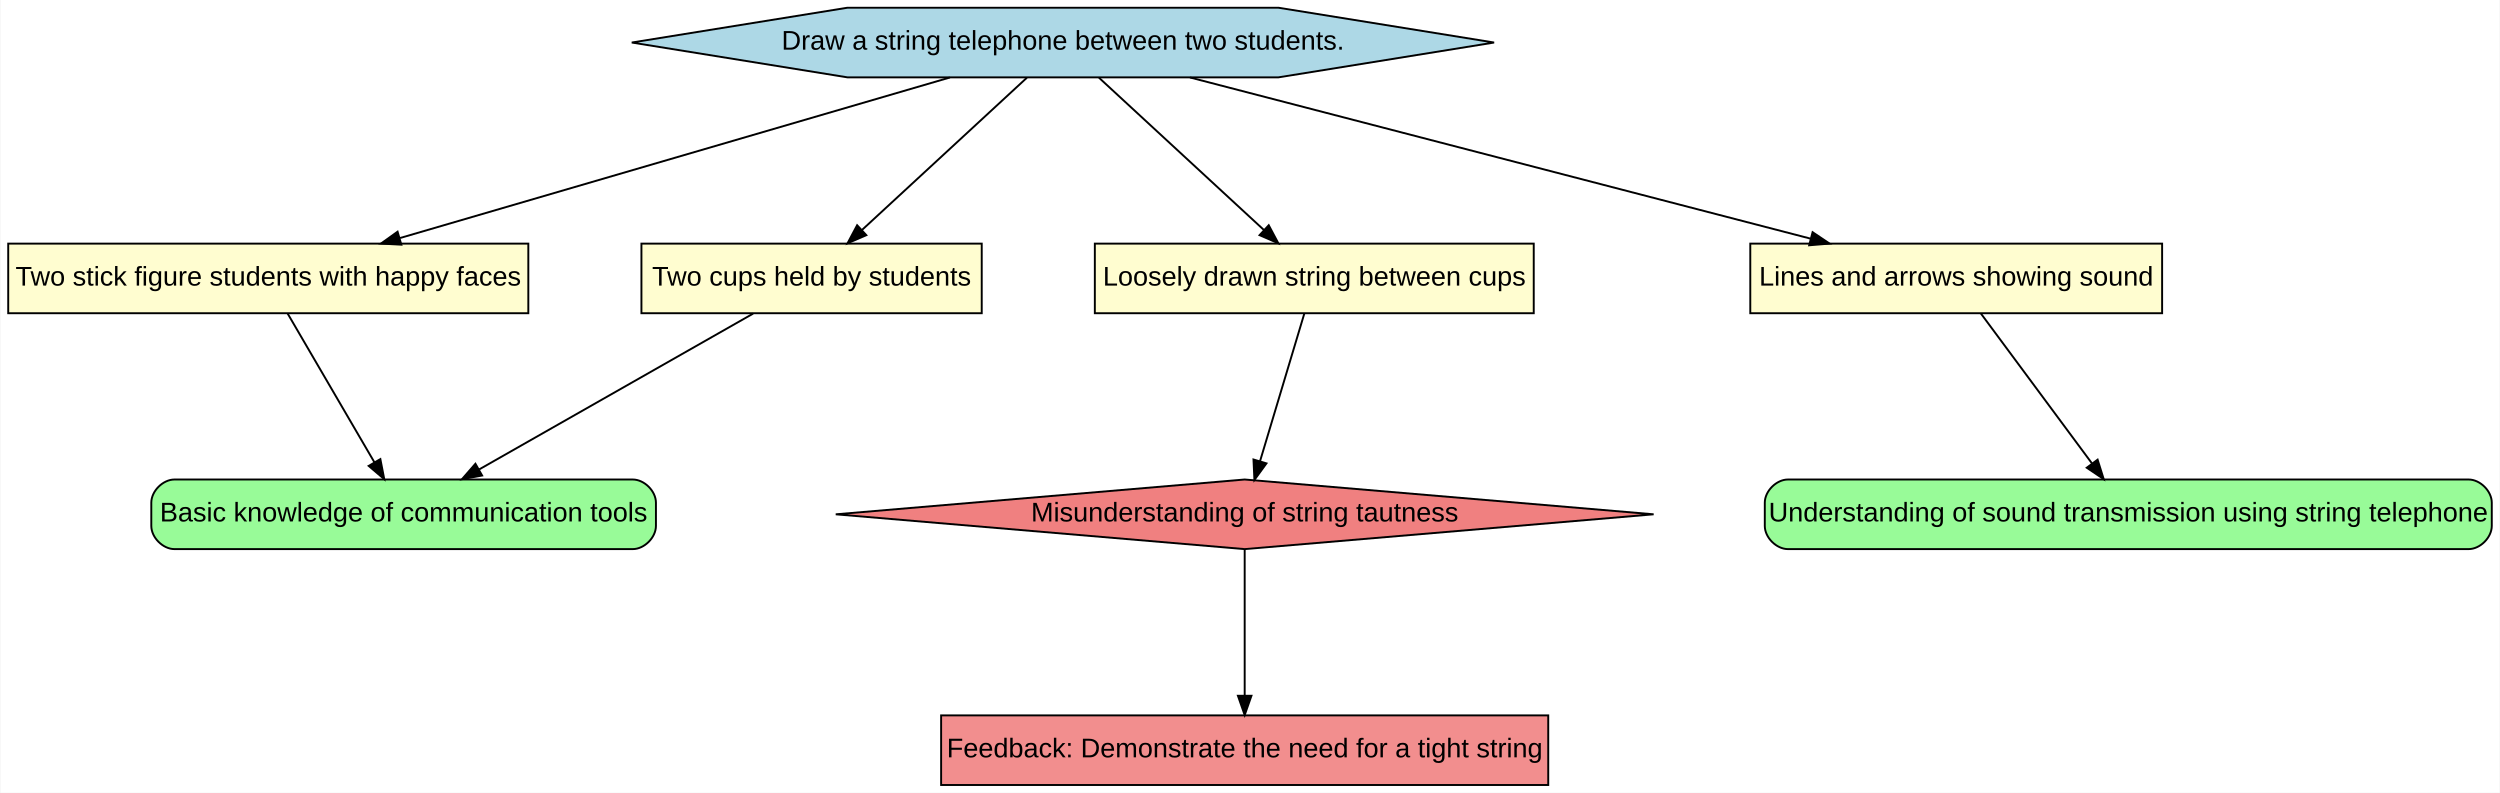
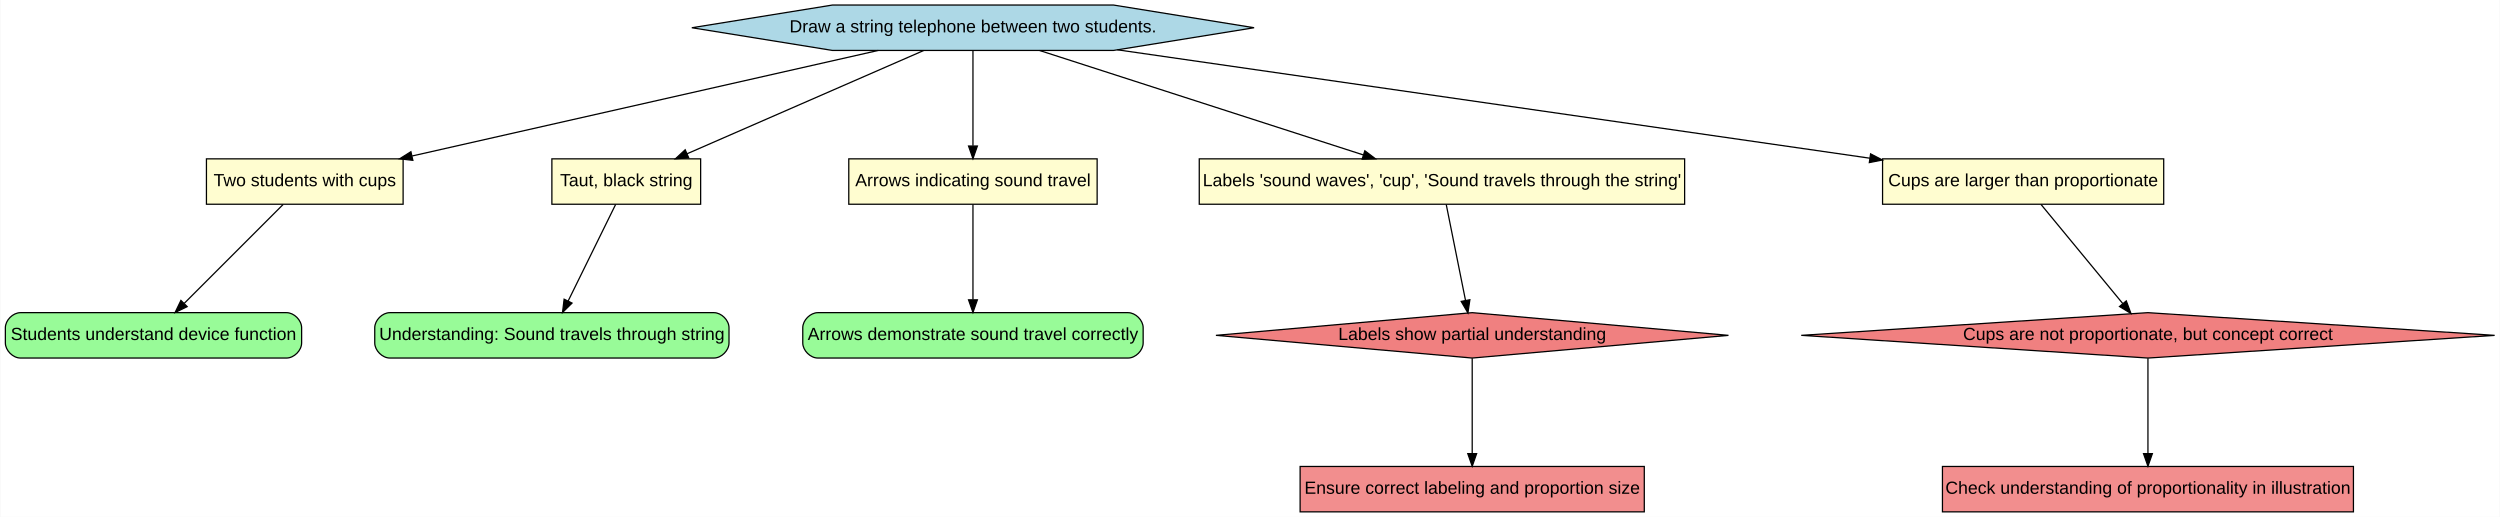
- <svg xmlns="http://www.w3.org/2000/svg" width="1293pt" height="410pt" viewBox="0.00 0.00 1292.50 410.00">
+ <svg xmlns="http://www.w3.org/2000/svg" width="1983pt" height="410pt" viewBox="0.00 0.00 1982.50 410.00">
  <g id="graph0" class="graph" transform="scale(1 1) rotate(0) translate(4 406)">
-     <polygon fill="white" stroke="transparent" points="-4,4 -4,-406 1288.5,-406 1288.5,4 -4,4" />
+     <polygon fill="white" stroke="transparent" points="-4,4 -4,-406 1978.5,-406 1978.5,4 -4,4" />
    <g id="node1" class="node">
-       <polygon fill="lightblue" stroke="black" points="768.5,-384 657,-402 434,-402 322.5,-384 434,-366 657,-366 768.5,-384" />
-       <text text-anchor="middle" x="545.5" y="-380.3" font-family="Arial" font-size="14.00">Draw a string telephone between two students.</text>
+       <polygon fill="lightblue" stroke="black" points="990.5,-384 879,-402 656,-402 544.5,-384 656,-366 879,-366 990.5,-384" />
+       <text text-anchor="middle" x="767.5" y="-380.3" font-family="Arial" font-size="14.00">Draw a string telephone between two students.</text>
    </g>
    <g id="node2" class="node">
-       <polygon fill="#fffdd0" stroke="black" points="269,-280 0,-280 0,-244 269,-244 269,-280" />
-       <text text-anchor="middle" x="134.5" y="-258.3" font-family="Arial" font-size="14.00">Two stick figure students with happy faces</text>
+       <polygon fill="#fffdd0" stroke="black" points="315.5,-280 159.5,-280 159.5,-244 315.5,-244 315.5,-280" />
+       <text text-anchor="middle" x="237.5" y="-258.3" font-family="Arial" font-size="14.00">Two students with cups</text>
    </g>
    <g id="edge1" class="edge">
-       <path fill="none" stroke="black" d="M487.05,-365.93C412.03,-344.03 282.09,-306.09 202.66,-282.9" />
-       <polygon fill="black" stroke="black" points="203.33,-279.45 192.75,-280.01 201.37,-286.17 203.33,-279.45" />
+       <path fill="none" stroke="black" d="M692.41,-366C594.85,-343.91 424.96,-305.44 322.69,-282.29" />
+       <polygon fill="black" stroke="black" points="323.23,-278.82 312.7,-280.03 321.68,-285.65 323.23,-278.82" />
    </g>
    <g id="node3" class="node">
-       <polygon fill="#fffdd0" stroke="black" points="503.5,-280 327.5,-280 327.5,-244 503.5,-244 503.5,-280" />
-       <text text-anchor="middle" x="415.5" y="-258.3" font-family="Arial" font-size="14.00">Two cups held by students</text>
+       <polygon fill="#fffdd0" stroke="black" points="551.5,-280 433.5,-280 433.5,-244 551.5,-244 551.5,-280" />
+       <text text-anchor="middle" x="492.5" y="-258.3" font-family="Arial" font-size="14.00">Taut, black string</text>
    </g>
    <g id="edge2" class="edge">
-       <path fill="none" stroke="black" d="M526.87,-365.81C504.48,-345.13 466.76,-310.31 441.5,-287" />
-       <polygon fill="black" stroke="black" points="443.81,-284.37 434.09,-280.16 439.06,-289.51 443.81,-284.37" />
+       <path fill="none" stroke="black" d="M728.39,-365.93C679.01,-344.39 594.08,-307.32 540.73,-284.04" />
+       <polygon fill="black" stroke="black" points="542.04,-280.79 531.47,-280.01 539.24,-287.21 542.04,-280.79" />
    </g>
    <g id="node4" class="node">
-       <polygon fill="#fffdd0" stroke="black" points="789,-280 562,-280 562,-244 789,-244 789,-280" />
-       <text text-anchor="middle" x="675.5" y="-258.3" font-family="Arial" font-size="14.00">Loosely drawn string between cups</text>
+       <polygon fill="#fffdd0" stroke="black" points="866,-280 669,-280 669,-244 866,-244 866,-280" />
+       <text text-anchor="middle" x="767.5" y="-258.3" font-family="Arial" font-size="14.00">Arrows indicating sound travel</text>
    </g>
    <g id="edge3" class="edge">
-       <path fill="none" stroke="black" d="M564.13,-365.81C586.52,-345.13 624.24,-310.31 649.5,-287" />
-       <polygon fill="black" stroke="black" points="651.94,-289.51 656.91,-280.16 647.19,-284.37 651.94,-289.51" />
+       <path fill="none" stroke="black" d="M767.5,-365.81C767.5,-346.11 767.5,-313.58 767.5,-290.39" />
+       <polygon fill="black" stroke="black" points="771,-290.16 767.5,-280.16 764,-290.16 771,-290.16" />
    </g>
    <g id="node5" class="node">
-       <polygon fill="#fffdd0" stroke="black" points="1114,-280 901,-280 901,-244 1114,-244 1114,-280" />
-       <text text-anchor="middle" x="1007.5" y="-258.3" font-family="Arial" font-size="14.00">Lines and arrows showing sound</text>
+       <polygon fill="#fffdd0" stroke="black" points="1332,-280 947,-280 947,-244 1332,-244 1332,-280" />
+       <text text-anchor="middle" x="1139.5" y="-258.3" font-family="Arial" font-size="14.00">Labels 'sound waves', 'cup', 'Sound travels through the string'</text>
    </g>
    <g id="edge4" class="edge">
-       <path fill="none" stroke="black" d="M611.2,-365.93C695.96,-343.92 843.08,-305.71 932.25,-282.55" />
-       <polygon fill="black" stroke="black" points="933.22,-285.91 942.02,-280.01 931.46,-279.14 933.22,-285.91" />
+       <path fill="none" stroke="black" d="M820.4,-365.93C888.03,-344.12 1005,-306.4 1076.9,-283.18" />
+       <polygon fill="black" stroke="black" points="1078.34,-286.39 1086.8,-280.01 1076.21,-279.73 1078.34,-286.39" />
    </g>
    <g id="node6" class="node">
-       <path fill="palegreen" stroke="black" d="M323,-158C323,-158 86,-158 86,-158 80,-158 74,-152 74,-146 74,-146 74,-134 74,-134 74,-128 80,-122 86,-122 86,-122 323,-122 323,-122 329,-122 335,-128 335,-134 335,-134 335,-146 335,-146 335,-152 329,-158 323,-158" />
-       <text text-anchor="middle" x="204.5" y="-136.3" font-family="Arial" font-size="14.00">Basic knowledge of communication tools</text>
+       <polygon fill="#fffdd0" stroke="black" points="1712,-280 1489,-280 1489,-244 1712,-244 1712,-280" />
+       <text text-anchor="middle" x="1600.5" y="-258.3" font-family="Arial" font-size="14.00">Cups are larger than proportionate</text>
    </g>
    <g id="edge5" class="edge">
-       <path fill="none" stroke="black" d="M144.53,-243.81C156.28,-223.67 175.86,-190.1 189.43,-166.83" />
-       <polygon fill="black" stroke="black" points="192.47,-168.56 194.49,-158.16 186.43,-165.03 192.47,-168.56" />
+       <path fill="none" stroke="black" d="M882.01,-366.5C1038.7,-343.93 1318.8,-303.59 1479,-280.5" />
+       <polygon fill="black" stroke="black" points="1479.5,-283.96 1488.9,-279.07 1478.5,-277.04 1479.5,-283.96" />
+     </g>
+     <g id="node7" class="node">
+       <path fill="palegreen" stroke="black" d="M223,-158C223,-158 12,-158 12,-158 6,-158 0,-152 0,-146 0,-146 0,-134 0,-134 0,-128 6,-122 12,-122 12,-122 223,-122 223,-122 229,-122 235,-128 235,-134 235,-134 235,-146 235,-146 235,-152 229,-158 223,-158" />
+       <text text-anchor="middle" x="117.5" y="-136.3" font-family="Arial" font-size="14.00">Students understand device function</text>
    </g>
    <g id="edge6" class="edge">
-       <path fill="none" stroke="black" d="M385.27,-243.81C347.98,-222.6 284.51,-186.5 243.56,-163.21" />
-       <polygon fill="black" stroke="black" points="245.1,-160.06 234.68,-158.16 241.64,-166.15 245.1,-160.06" />
+       <path fill="none" stroke="black" d="M220.31,-243.81C199.72,-223.22 165.11,-188.61 141.8,-165.3" />
+       <polygon fill="black" stroke="black" points="144.21,-162.76 134.66,-158.16 139.26,-167.71 144.21,-162.76" />
    </g>
-     <g id="node7" class="node">
-       <polygon fill="lightcoral" stroke="black" points="639.5,-158 428,-140 639.5,-122 851,-140 639.5,-158" />
-       <text text-anchor="middle" x="639.5" y="-136.3" font-family="Arial" font-size="14.00">Misunderstanding of string tautness</text>
+     <g id="node8" class="node">
+       <path fill="palegreen" stroke="black" d="M562,-158C562,-158 305,-158 305,-158 299,-158 293,-152 293,-146 293,-146 293,-134 293,-134 293,-128 299,-122 305,-122 305,-122 562,-122 562,-122 568,-122 574,-128 574,-134 574,-134 574,-146 574,-146 574,-152 568,-158 562,-158" />
+       <text text-anchor="middle" x="433.5" y="-136.3" font-family="Arial" font-size="14.00">Understanding: Sound travels through string</text>
    </g>
    <g id="edge7" class="edge">
-       <path fill="none" stroke="black" d="M670.34,-243.81C664.35,-223.82 654.39,-190.62 647.41,-167.37" />
-       <polygon fill="black" stroke="black" points="650.76,-166.34 644.53,-157.77 644.05,-168.35 650.76,-166.34" />
+       <path fill="none" stroke="black" d="M484.05,-243.81C474.19,-223.76 457.79,-190.4 446.35,-167.14" />
+       <polygon fill="black" stroke="black" points="449.49,-165.59 441.94,-158.16 443.21,-168.68 449.49,-165.59" />
    </g>
-     <g id="node8" class="node">
-       <path fill="palegreen" stroke="black" d="M1272.5,-158C1272.5,-158 920.5,-158 920.5,-158 914.5,-158 908.5,-152 908.5,-146 908.5,-146 908.5,-134 908.5,-134 908.5,-128 914.5,-122 920.5,-122 920.5,-122 1272.5,-122 1272.5,-122 1278.5,-122 1284.5,-128 1284.5,-134 1284.5,-134 1284.5,-146 1284.5,-146 1284.5,-152 1278.5,-158 1272.5,-158" />
-       <text text-anchor="middle" x="1096.5" y="-136.3" font-family="Arial" font-size="14.00">Understanding of sound transmission using string telephone</text>
+     <g id="node9" class="node">
+       <path fill="palegreen" stroke="black" d="M890.5,-158C890.5,-158 644.5,-158 644.5,-158 638.5,-158 632.5,-152 632.5,-146 632.5,-146 632.5,-134 632.5,-134 632.5,-128 638.5,-122 644.5,-122 644.5,-122 890.5,-122 890.5,-122 896.5,-122 902.5,-128 902.5,-134 902.5,-134 902.5,-146 902.5,-146 902.5,-152 896.5,-158 890.5,-158" />
+       <text text-anchor="middle" x="767.5" y="-136.3" font-family="Arial" font-size="14.00">Arrows demonstrate sound travel correctly</text>
    </g>
    <g id="edge8" class="edge">
-       <path fill="none" stroke="black" d="M1020.3,-243.81C1035.3,-223.49 1060.5,-189.51 1077.8,-166.21" />
-       <polygon fill="black" stroke="black" points="1080.63,-168.27 1083.8,-158.16 1075.02,-164.09 1080.63,-168.27" />
+       <path fill="none" stroke="black" d="M767.5,-243.81C767.5,-224.11 767.5,-191.58 767.5,-168.39" />
+       <polygon fill="black" stroke="black" points="771,-168.16 767.5,-158.16 764,-168.16 771,-168.16" />
    </g>
-     <g id="node9" class="node">
-       <polygon fill="#f28e8e" stroke="black" points="796.5,-36 482.5,-36 482.5,0 796.5,0 796.5,-36" />
-       <text text-anchor="middle" x="639.5" y="-14.3" font-family="Arial" font-size="14.00">Feedback: Demonstrate the need for a tight string</text>
+     <g id="node10" class="node">
+       <polygon fill="lightcoral" stroke="black" points="1163.5,-158 960.23,-140 1163.5,-122 1366.77,-140 1163.5,-158" />
+       <text text-anchor="middle" x="1163.5" y="-136.3" font-family="Arial" font-size="14.00">Labels show partial understanding</text>
    </g>
    <g id="edge9" class="edge">
-       <path fill="none" stroke="black" d="M639.5,-121.81C639.5,-102.11 639.5,-69.58 639.5,-46.39" />
-       <polygon fill="black" stroke="black" points="643,-46.16 639.5,-36.16 636,-46.16 643,-46.16" />
+       <path fill="none" stroke="black" d="M1142.9,-243.81C1146.9,-223.91 1153.5,-190.92 1158.2,-167.68" />
+       <polygon fill="black" stroke="black" points="1161.65,-168.25 1160.1,-157.77 1154.78,-166.93 1161.65,-168.25" />
+     </g>
+     <g id="node11" class="node">
+       <polygon fill="lightcoral" stroke="black" points="1699.5,-158 1424.5,-140 1699.5,-122 1974.5,-140 1699.5,-158" />
+       <text text-anchor="middle" x="1699.5" y="-136.3" font-family="Arial" font-size="14.00">Cups are not proportionate, but concept correct</text>
+     </g>
+     <g id="edge10" class="edge">
+       <path fill="none" stroke="black" d="M1614.7,-243.81C1631.7,-223.17 1660.4,-188.43 1679.6,-165.12" />
+       <polygon fill="black" stroke="black" points="1682.32,-167.32 1686,-157.39 1676.93,-162.86 1682.32,-167.32" />
+     </g>
+     <g id="node12" class="node">
+       <polygon fill="#f28e8e" stroke="black" points="1300,-36 1027,-36 1027,0 1300,0 1300,-36" />
+       <text text-anchor="middle" x="1163.5" y="-14.3" font-family="Arial" font-size="14.00">Ensure correct labeling and proportion size</text>
+     </g>
+     <g id="edge11" class="edge">
+       <path fill="none" stroke="black" d="M1163.5,-121.81C1163.5,-102.11 1163.5,-69.58 1163.5,-46.39" />
+       <polygon fill="black" stroke="black" points="1167,-46.16 1163.5,-36.16 1160,-46.16 1167,-46.16" />
+     </g>
+     <g id="node13" class="node">
+       <polygon fill="#f28e8e" stroke="black" points="1862.5,-36 1536.5,-36 1536.5,0 1862.5,0 1862.5,-36" />
+       <text text-anchor="middle" x="1699.5" y="-14.3" font-family="Arial" font-size="14.00">Check understanding of proportionality in illustration</text>
+     </g>
+     <g id="edge12" class="edge">
+       <path fill="none" stroke="black" d="M1699.5,-121.81C1699.5,-102.11 1699.5,-69.58 1699.5,-46.39" />
+       <polygon fill="black" stroke="black" points="1703,-46.16 1699.5,-36.16 1696,-46.16 1703,-46.16" />
    </g>
  </g>
</svg>
